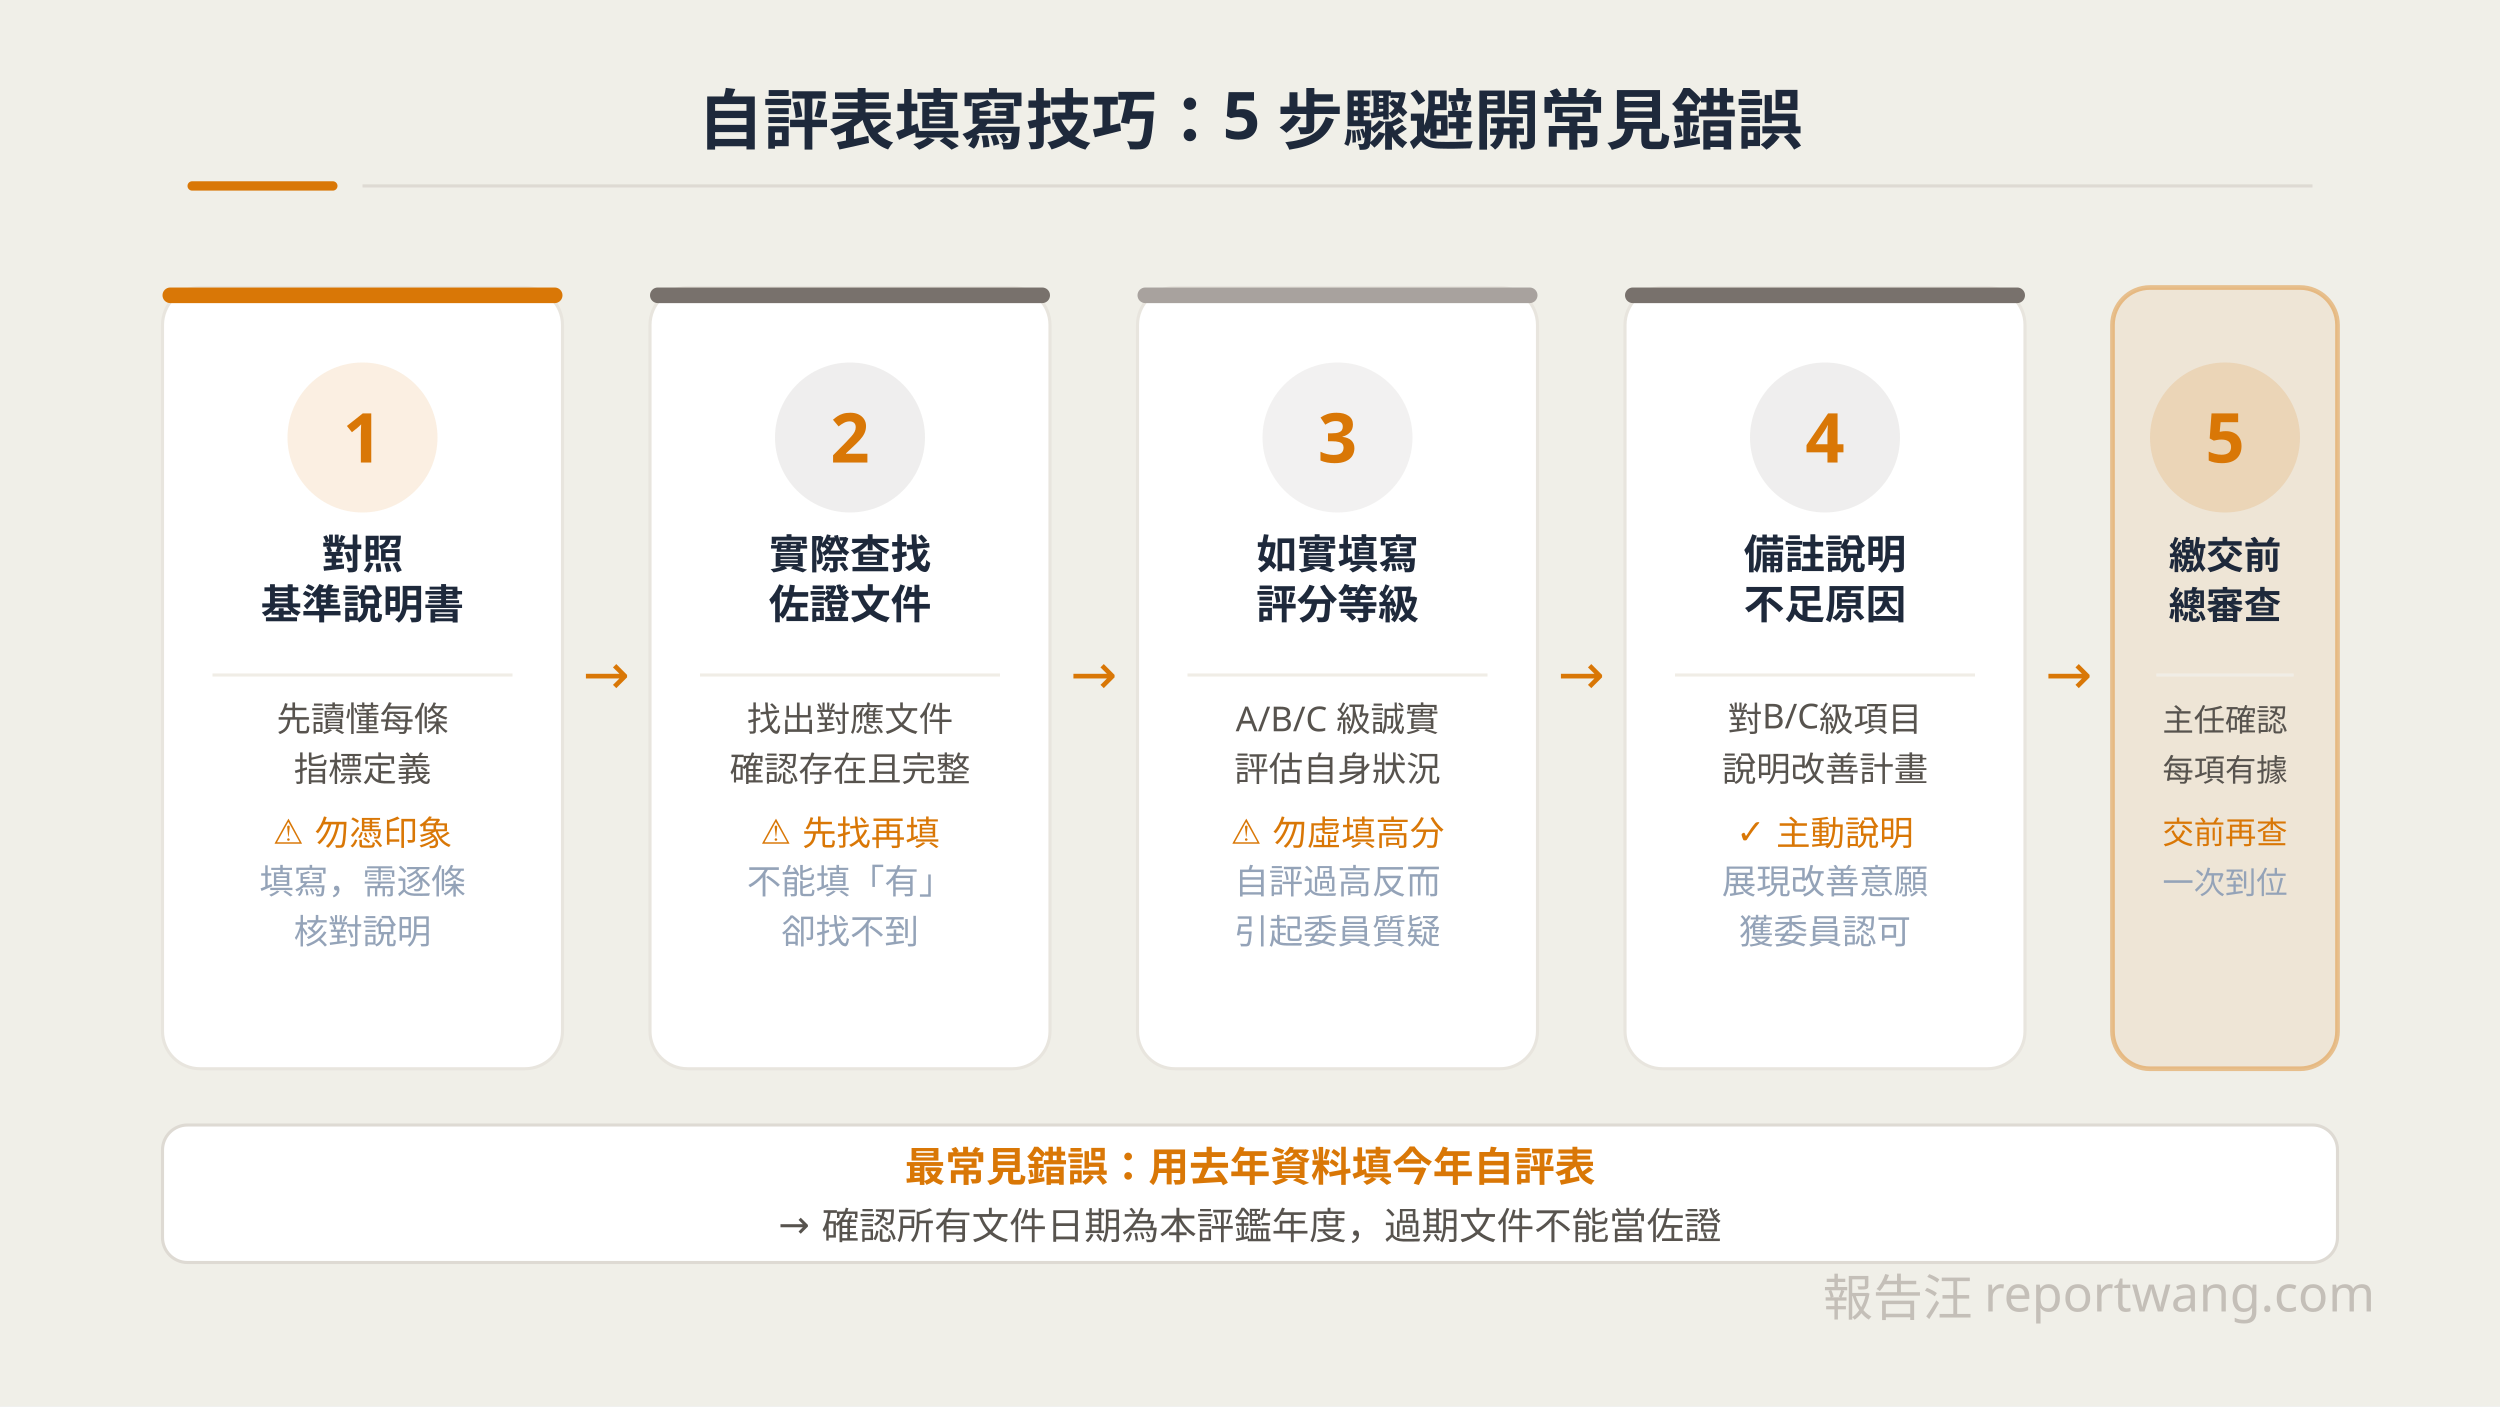
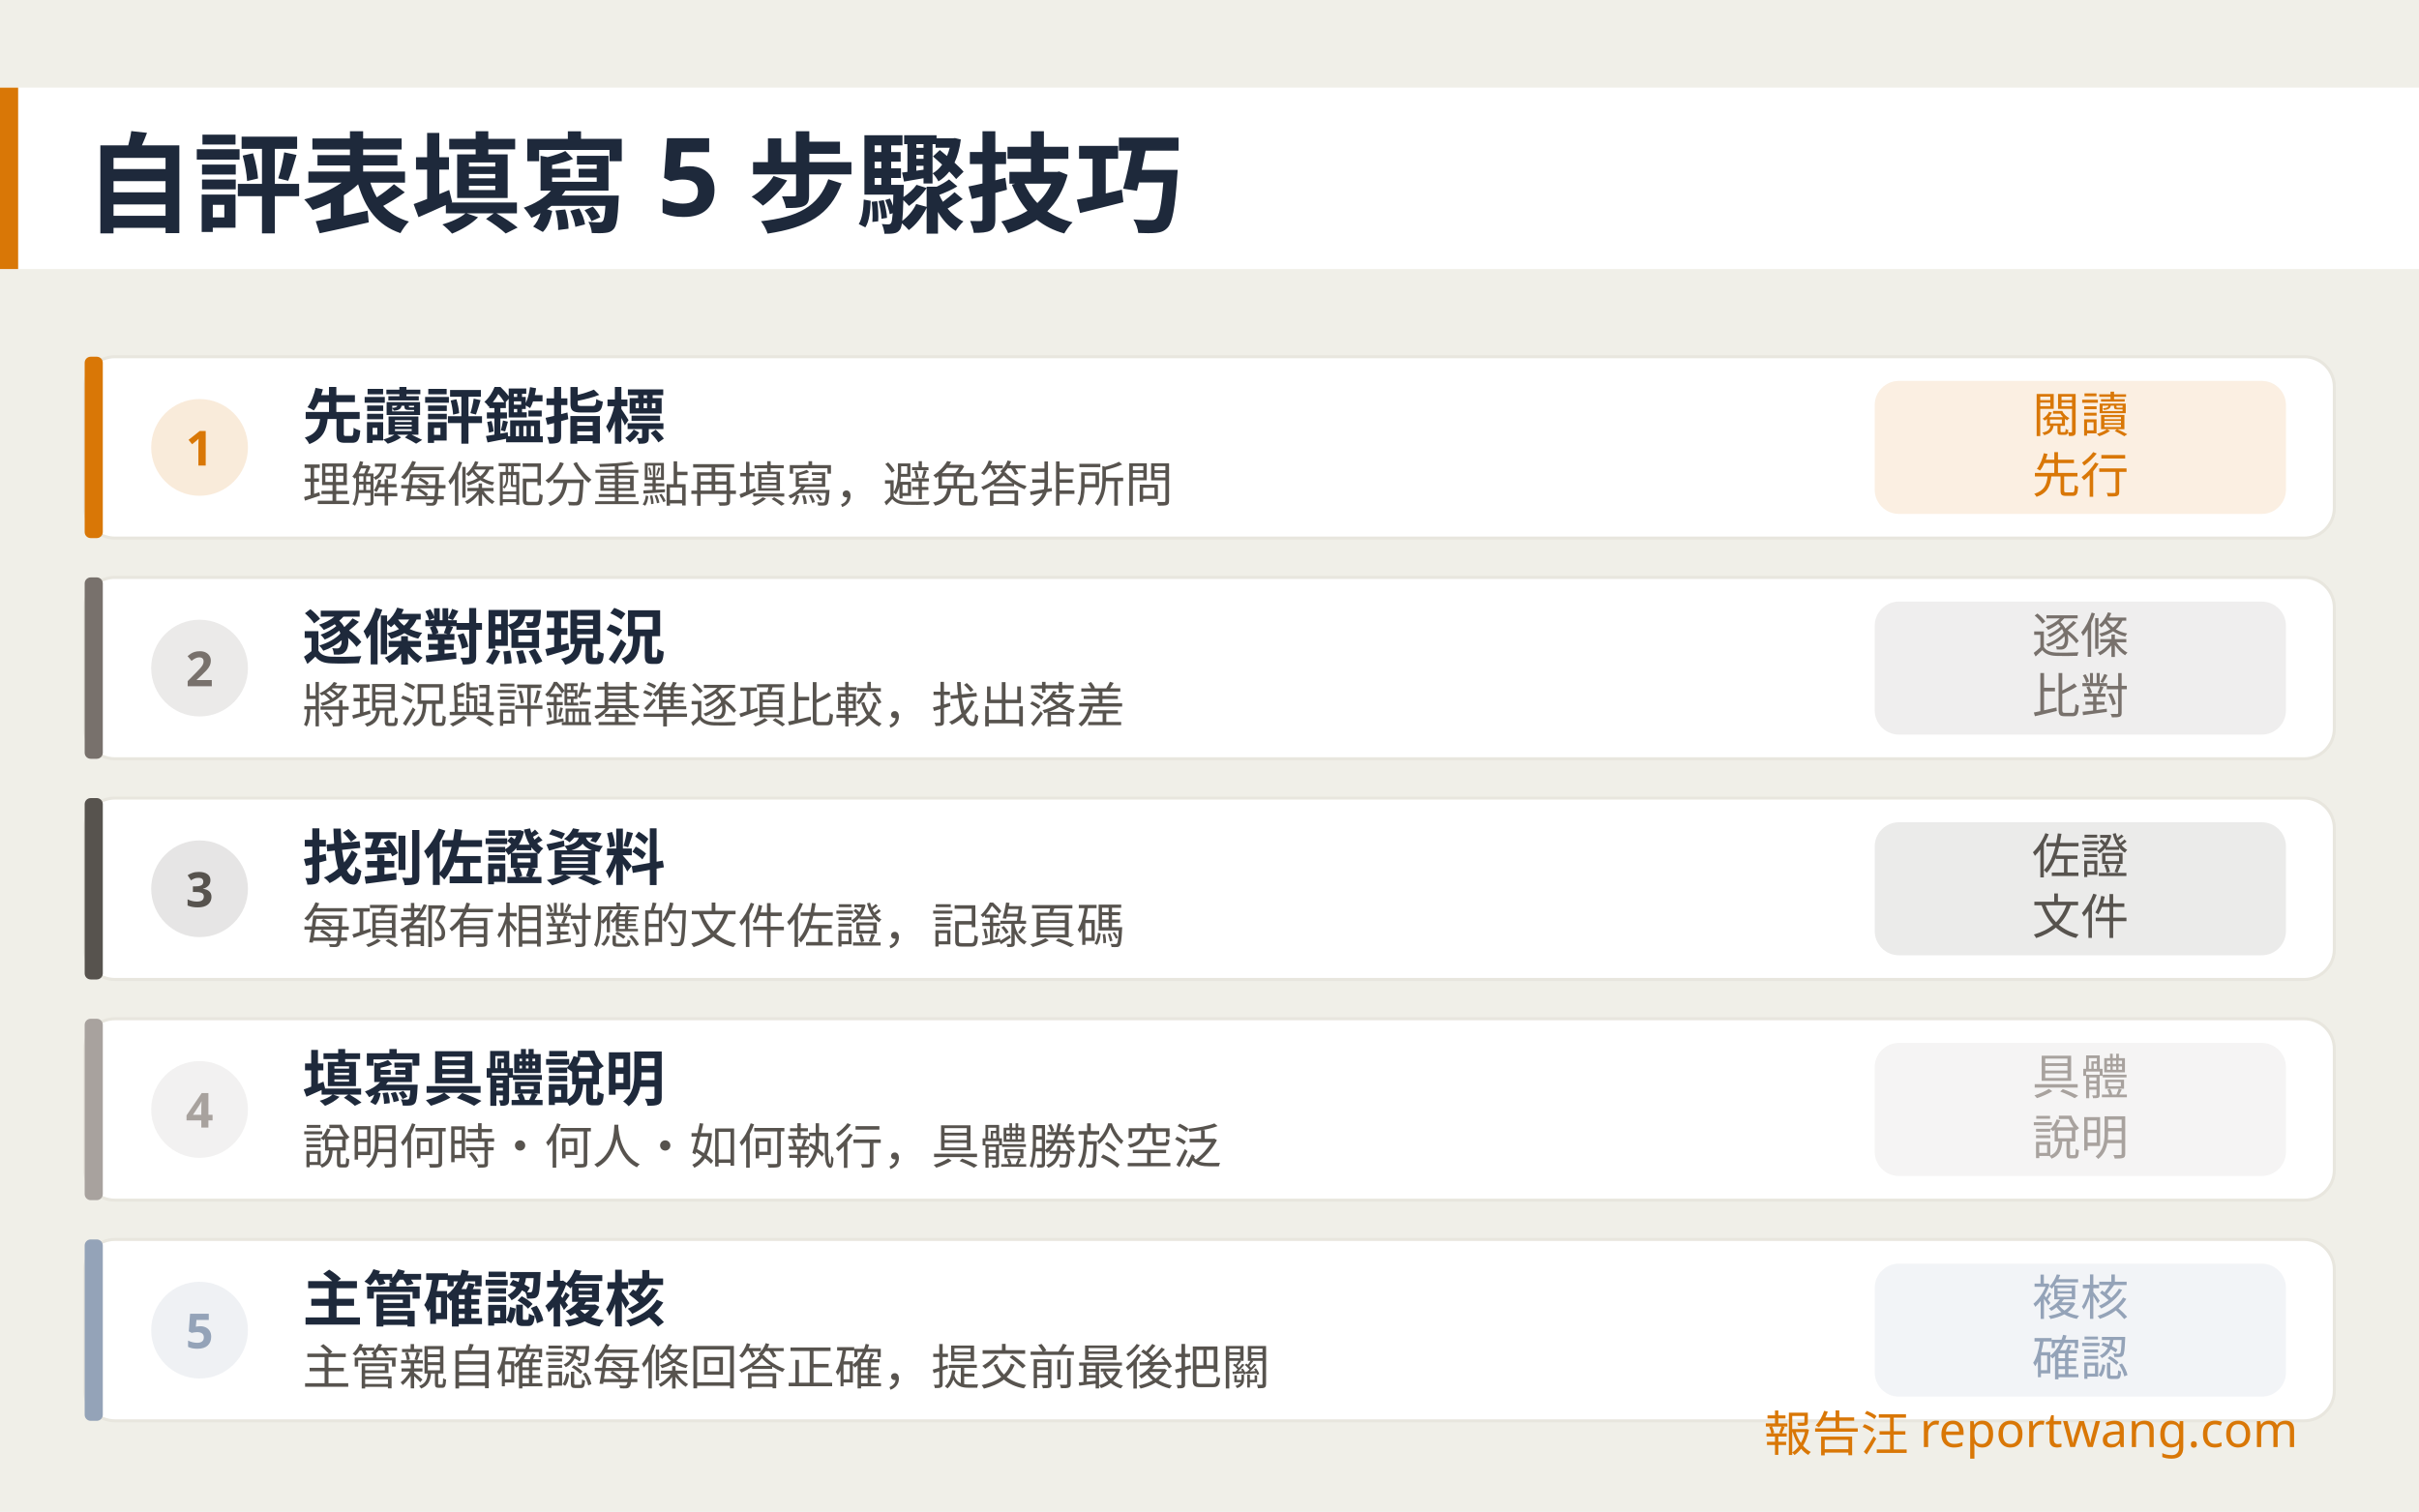
- <svg xmlns="http://www.w3.org/2000/svg" width="800" height="450" viewBox="0 0 800 450" font-family="'Noto Sans TC', sans-serif">
-   <rect width="800" height="450" fill="#f0efe8" />
-   <text x="400" y="46" font-size="21" font-weight="700" fill="#1e293b" text-anchor="middle">自評表填寫技巧：5 步驟避開常見錯誤</text>
-   <rect x="60" y="58" width="48" height="3" rx="1.5" fill="#d97706" />
-   <line x1="116" y1="59.5" x2="740" y2="59.5" stroke="#dedad3" stroke-width="1" />
-   <rect x="52" y="92" width="128" height="250" rx="12" fill="white" stroke="#e8e5de" stroke-width="1" />
-   <rect x="52" y="92" width="128" height="5" rx="2.5" fill="#d97706" />
-   <circle cx="116" cy="140" r="24" fill="#d97706" opacity="0.12" />
-   <text x="116" y="148" font-size="22" font-weight="900" fill="#d97706" text-anchor="middle">1</text>
-   <text x="116" y="182" font-size="13" fill="#1e293b" font-weight="700" text-anchor="middle">對照</text>
-   <text x="116" y="198" font-size="13" fill="#1e293b" font-weight="700" text-anchor="middle">基準說明書</text>
-   <line x1="68" y1="216" x2="164" y2="216" stroke="#f0ede6" stroke-width="1" />
-   <text x="116" y="234" font-size="11" fill="#57534e" text-anchor="middle">先讀懂每條</text>
-   <text x="116" y="250" font-size="11" fill="#57534e" text-anchor="middle">指標定義</text>
-   <text x="116" y="270" font-size="11" fill="#d97706" text-anchor="middle">⚠ 勿憑印象</text>
-   <text x="116" y="286" font-size="11" fill="#94a3b8" text-anchor="middle">填寫，需逐條</text>
-   <text x="116" y="302" font-size="11" fill="#94a3b8" text-anchor="middle">核對說明</text>
-   <text x="194" y="222" font-size="18" fill="#d97706" text-anchor="middle">→</text>
-   <rect x="208" y="92" width="128" height="250" rx="12" fill="white" stroke="#e8e5de" stroke-width="1" />
-   <rect x="208" y="92" width="128" height="5" rx="2.5" fill="#78716c" />
-   <circle cx="272" cy="140" r="24" fill="#78716c" opacity="0.12" />
-   <text x="272" y="148" font-size="22" font-weight="900" fill="#d97706" text-anchor="middle">2</text>
-   <text x="272" y="182" font-size="13" fill="#1e293b" font-weight="700" text-anchor="middle">實際查找</text>
-   <text x="272" y="198" font-size="13" fill="#1e293b" font-weight="700" text-anchor="middle">佐證文件</text>
-   <line x1="224" y1="216" x2="320" y2="216" stroke="#f0ede6" stroke-width="1" />
-   <text x="272" y="234" font-size="11" fill="#57534e" text-anchor="middle">找出對應文件</text>
-   <text x="272" y="250" font-size="11" fill="#57534e" text-anchor="middle">確認存在且完整</text>
-   <text x="272" y="270" font-size="11" fill="#d97706" text-anchor="middle">⚠ 先找再填</text>
-   <text x="272" y="286" font-size="11" fill="#94a3b8" text-anchor="middle">不能填「有」</text>
-   <text x="272" y="302" font-size="11" fill="#94a3b8" text-anchor="middle">卻找不到</text>
-   <text x="350" y="222" font-size="18" fill="#d97706" text-anchor="middle">→</text>
-   <rect x="364" y="92" width="128" height="250" rx="12" fill="white" stroke="#e8e5de" stroke-width="1" />
-   <rect x="364" y="92" width="128" height="5" rx="2.5" fill="#a8a29e" />
-   <circle cx="428" cy="140" r="24" fill="#a8a29e" opacity="0.15" />
-   <text x="428" y="148" font-size="22" font-weight="900" fill="#d97706" text-anchor="middle">3</text>
-   <text x="428" y="182" font-size="13" fill="#1e293b" font-weight="700" text-anchor="middle">如實填寫</text>
-   <text x="428" y="198" font-size="13" fill="#1e293b" font-weight="700" text-anchor="middle">評分等級</text>
-   <line x1="380" y1="216" x2="476" y2="216" stroke="#f0ede6" stroke-width="1" />
-   <text x="428" y="234" font-size="11" fill="#57534e" text-anchor="middle">A/B/C 級誠實</text>
-   <text x="428" y="250" font-size="11" fill="#57534e" text-anchor="middle">評估自身狀況</text>
-   <text x="428" y="270" font-size="11" fill="#d97706" text-anchor="middle">⚠ 勿虛填高分</text>
-   <text x="428" y="286" font-size="11" fill="#94a3b8" text-anchor="middle">自評過高反而</text>
-   <text x="428" y="302" font-size="11" fill="#94a3b8" text-anchor="middle">引起委員質疑</text>
-   <text x="506" y="222" font-size="18" fill="#d97706" text-anchor="middle">→</text>
-   <rect x="520" y="92" width="128" height="250" rx="12" fill="white" stroke="#e8e5de" stroke-width="1" />
-   <rect x="520" y="92" width="128" height="5" rx="2.5" fill="#78716c" />
-   <circle cx="584" cy="140" r="24" fill="#78716c" opacity="0.12" />
-   <text x="584" y="148" font-size="22" font-weight="900" fill="#d97706" text-anchor="middle">4</text>
-   <text x="584" y="182" font-size="13" fill="#1e293b" font-weight="700" text-anchor="middle">備註說明</text>
-   <text x="584" y="198" font-size="13" fill="#1e293b" font-weight="700" text-anchor="middle">不足原因</text>
-   <line x1="536" y1="216" x2="632" y2="216" stroke="#f0ede6" stroke-width="1" />
-   <text x="584" y="234" font-size="11" fill="#57534e" text-anchor="middle">對B/C級項目</text>
-   <text x="584" y="250" font-size="11" fill="#57534e" text-anchor="middle">說明改善計畫</text>
-   <text x="584" y="270" font-size="11" fill="#d97706" text-anchor="middle">✓ 主動說明</text>
-   <text x="584" y="286" font-size="11" fill="#94a3b8" text-anchor="middle">展現改善意願</text>
-   <text x="584" y="302" font-size="11" fill="#94a3b8" text-anchor="middle">獲委員認可</text>
-   <text x="662" y="222" font-size="18" fill="#d97706" text-anchor="middle">→</text>
-   <rect x="676" y="92" width="72" height="250" rx="12" fill="#d97706" opacity="0.08" />
-   <rect x="676" y="92" width="72" height="250" rx="12" fill="none" stroke="#d97706" stroke-width="1.5" opacity="0.4" />
-   <circle cx="712" cy="140" r="24" fill="#d97706" opacity="0.15" />
-   <text x="712" y="148" font-size="22" font-weight="900" fill="#d97706" text-anchor="middle">5</text>
-   <text x="712" y="182" font-size="12" fill="#1e293b" font-weight="700" text-anchor="middle">繳交前</text>
-   <text x="712" y="198" font-size="12" fill="#1e293b" font-weight="700" text-anchor="middle">總審查</text>
-   <line x1="690" y1="216" x2="734" y2="216" stroke="#f0ede6" stroke-width="1" />
-   <text x="712" y="234" font-size="10" fill="#57534e" text-anchor="middle">主任確認</text>
-   <text x="712" y="250" font-size="10" fill="#57534e" text-anchor="middle">每項有據</text>
-   <text x="712" y="270" font-size="10" fill="#d97706" text-anchor="middle">交前再查</text>
-   <text x="712" y="286" font-size="10" fill="#94a3b8" text-anchor="middle">一次到位</text>
-   <rect x="52" y="360" width="696" height="44" rx="8" fill="white" stroke="#dedad3" stroke-width="1" />
-   <text x="400" y="378" font-size="13" fill="#d97706" text-anchor="middle" font-weight="700">最常見錯誤：用去年資料填今年自評表</text>
-   <text x="400" y="396" font-size="12" fill="#57534e" text-anchor="middle">→ 確認所有文件日期為本評鑑年度，過期文件不能當佐證</text>
-   <text x="760" y="421" font-size="16" fill="#c4bfb8" text-anchor="end" font-weight="400" font-family="'Noto Sans TC', sans-serif">報告汪 reportwang.com</text>
+ <svg xmlns="http://www.w3.org/2000/svg" width="800" height="500" viewBox="0 0 800 500" font-family="'Noto Sans TC', sans-serif">
+   <rect width="800" height="500" fill="#f0efe8" />
+   <rect x="0" y="29" width="800" height="60" fill="white" />
+   <rect x="0" y="29" width="6" height="60" fill="#d97706" />
+   <text x="28" y="74" font-size="36" fill="#1e293b" font-weight="700">自評表填寫 5 步驟技巧</text>
+   <rect x="28" y="118" width="744" height="60" rx="10" fill="white" stroke="#e8e6de" stroke-width="1" />
+   <rect x="28" y="118" width="6" height="60" rx="2" fill="#d97706" />
+   <circle cx="66" cy="148" r="16" fill="#d97706" opacity="0.15" />
+   <text x="66" y="154" font-size="16" fill="#d97706" text-anchor="middle" font-weight="900">1</text>
+   <text x="100" y="145" font-size="20" fill="#1e293b" font-weight="700">先讀評鑑指標</text>
+   <text x="100" y="166" font-size="16" fill="#57534e">理解每條配分重點再填寫，避免答非所問</text>
+   <rect x="620" y="126" width="136" height="44" rx="8" fill="#d97706" opacity="0.12" />
+   <text x="688" y="143" font-size="16" fill="#d97706" text-anchor="middle">閱讀</text>
+   <text x="688" y="163" font-size="16" fill="#d97706" text-anchor="middle">先行</text>
+   <rect x="28" y="191" width="744" height="60" rx="10" fill="white" stroke="#e8e6de" stroke-width="1" />
+   <rect x="28" y="191" width="6" height="60" rx="2" fill="#78716c" />
+   <circle cx="66" cy="221" r="16" fill="#78716c" opacity="0.15" />
+   <text x="66" y="227" font-size="16" fill="#78716c" text-anchor="middle" font-weight="900">2</text>
+   <text x="100" y="218" font-size="20" fill="#1e293b" font-weight="700">逐條對照現況</text>
+   <text x="100" y="239" font-size="16" fill="#57534e">將現況與評鑑基準逐項比較，找出落差</text>
+   <rect x="620" y="199" width="136" height="44" rx="8" fill="#78716c" opacity="0.12" />
+   <text x="688" y="216" font-size="16" fill="#78716c" text-anchor="middle">逐條</text>
+   <text x="688" y="236" font-size="16" fill="#78716c" text-anchor="middle">比對</text>
+   <rect x="28" y="264" width="744" height="60" rx="10" fill="white" stroke="#e8e6de" stroke-width="1" />
+   <rect x="28" y="264" width="6" height="60" rx="2" fill="#57534e" />
+   <circle cx="66" cy="294" r="16" fill="#57534e" opacity="0.15" />
+   <text x="66" y="300" font-size="16" fill="#57534e" text-anchor="middle" font-weight="900">3</text>
+   <text x="100" y="291" font-size="20" fill="#1e293b" font-weight="700">找到佐證資料</text>
+   <text x="100" y="312" font-size="16" fill="#57534e">每項都有相對應的文件佐證，記錄頁碼</text>
+   <rect x="620" y="272" width="136" height="44" rx="8" fill="#57534e" opacity="0.12" />
+   <text x="688" y="289" font-size="16" fill="#57534e" text-anchor="middle">佐證</text>
+   <text x="688" y="309" font-size="16" fill="#57534e" text-anchor="middle">文件</text>
+   <rect x="28" y="337" width="744" height="60" rx="10" fill="white" stroke="#e8e6de" stroke-width="1" />
+   <rect x="28" y="337" width="6" height="60" rx="2" fill="#a8a29e" />
+   <circle cx="66" cy="367" r="16" fill="#a8a29e" opacity="0.15" />
+   <text x="66" y="373" font-size="16" fill="#a8a29e" text-anchor="middle" font-weight="900">4</text>
+   <text x="100" y="364" font-size="20" fill="#1e293b" font-weight="700">填寫具體說明</text>
+   <text x="100" y="385" font-size="16" fill="#57534e">說明何時・何人・如何執行，具體勝於空泛</text>
+   <rect x="620" y="345" width="136" height="44" rx="8" fill="#a8a29e" opacity="0.12" />
+   <text x="688" y="362" font-size="16" fill="#a8a29e" text-anchor="middle">具體</text>
+   <text x="688" y="382" font-size="16" fill="#a8a29e" text-anchor="middle">說明</text>
+   <rect x="28" y="410" width="744" height="60" rx="10" fill="white" stroke="#e8e6de" stroke-width="1" />
+   <rect x="28" y="410" width="6" height="60" rx="2" fill="#94a3b8" />
+   <circle cx="66" cy="440" r="16" fill="#94a3b8" opacity="0.15" />
+   <text x="66" y="446" font-size="16" fill="#94a3b8" text-anchor="middle" font-weight="900">5</text>
+   <text x="100" y="437" font-size="20" fill="#1e293b" font-weight="700">主管確認複核</text>
+   <text x="100" y="458" font-size="16" fill="#57534e">主管親自確認每條回答正確，提交前最後把關</text>
+   <rect x="620" y="418" width="136" height="44" rx="8" fill="#94a3b8" opacity="0.12" />
+   <text x="688" y="435" font-size="16" fill="#94a3b8" text-anchor="middle">複核</text>
+   <text x="688" y="455" font-size="16" fill="#94a3b8" text-anchor="middle">確認</text>
+   <text x="760" y="480" font-size="16" fill="#d97706" text-anchor="end" font-weight="400">報告汪 reportwang.com</text>
</svg>
